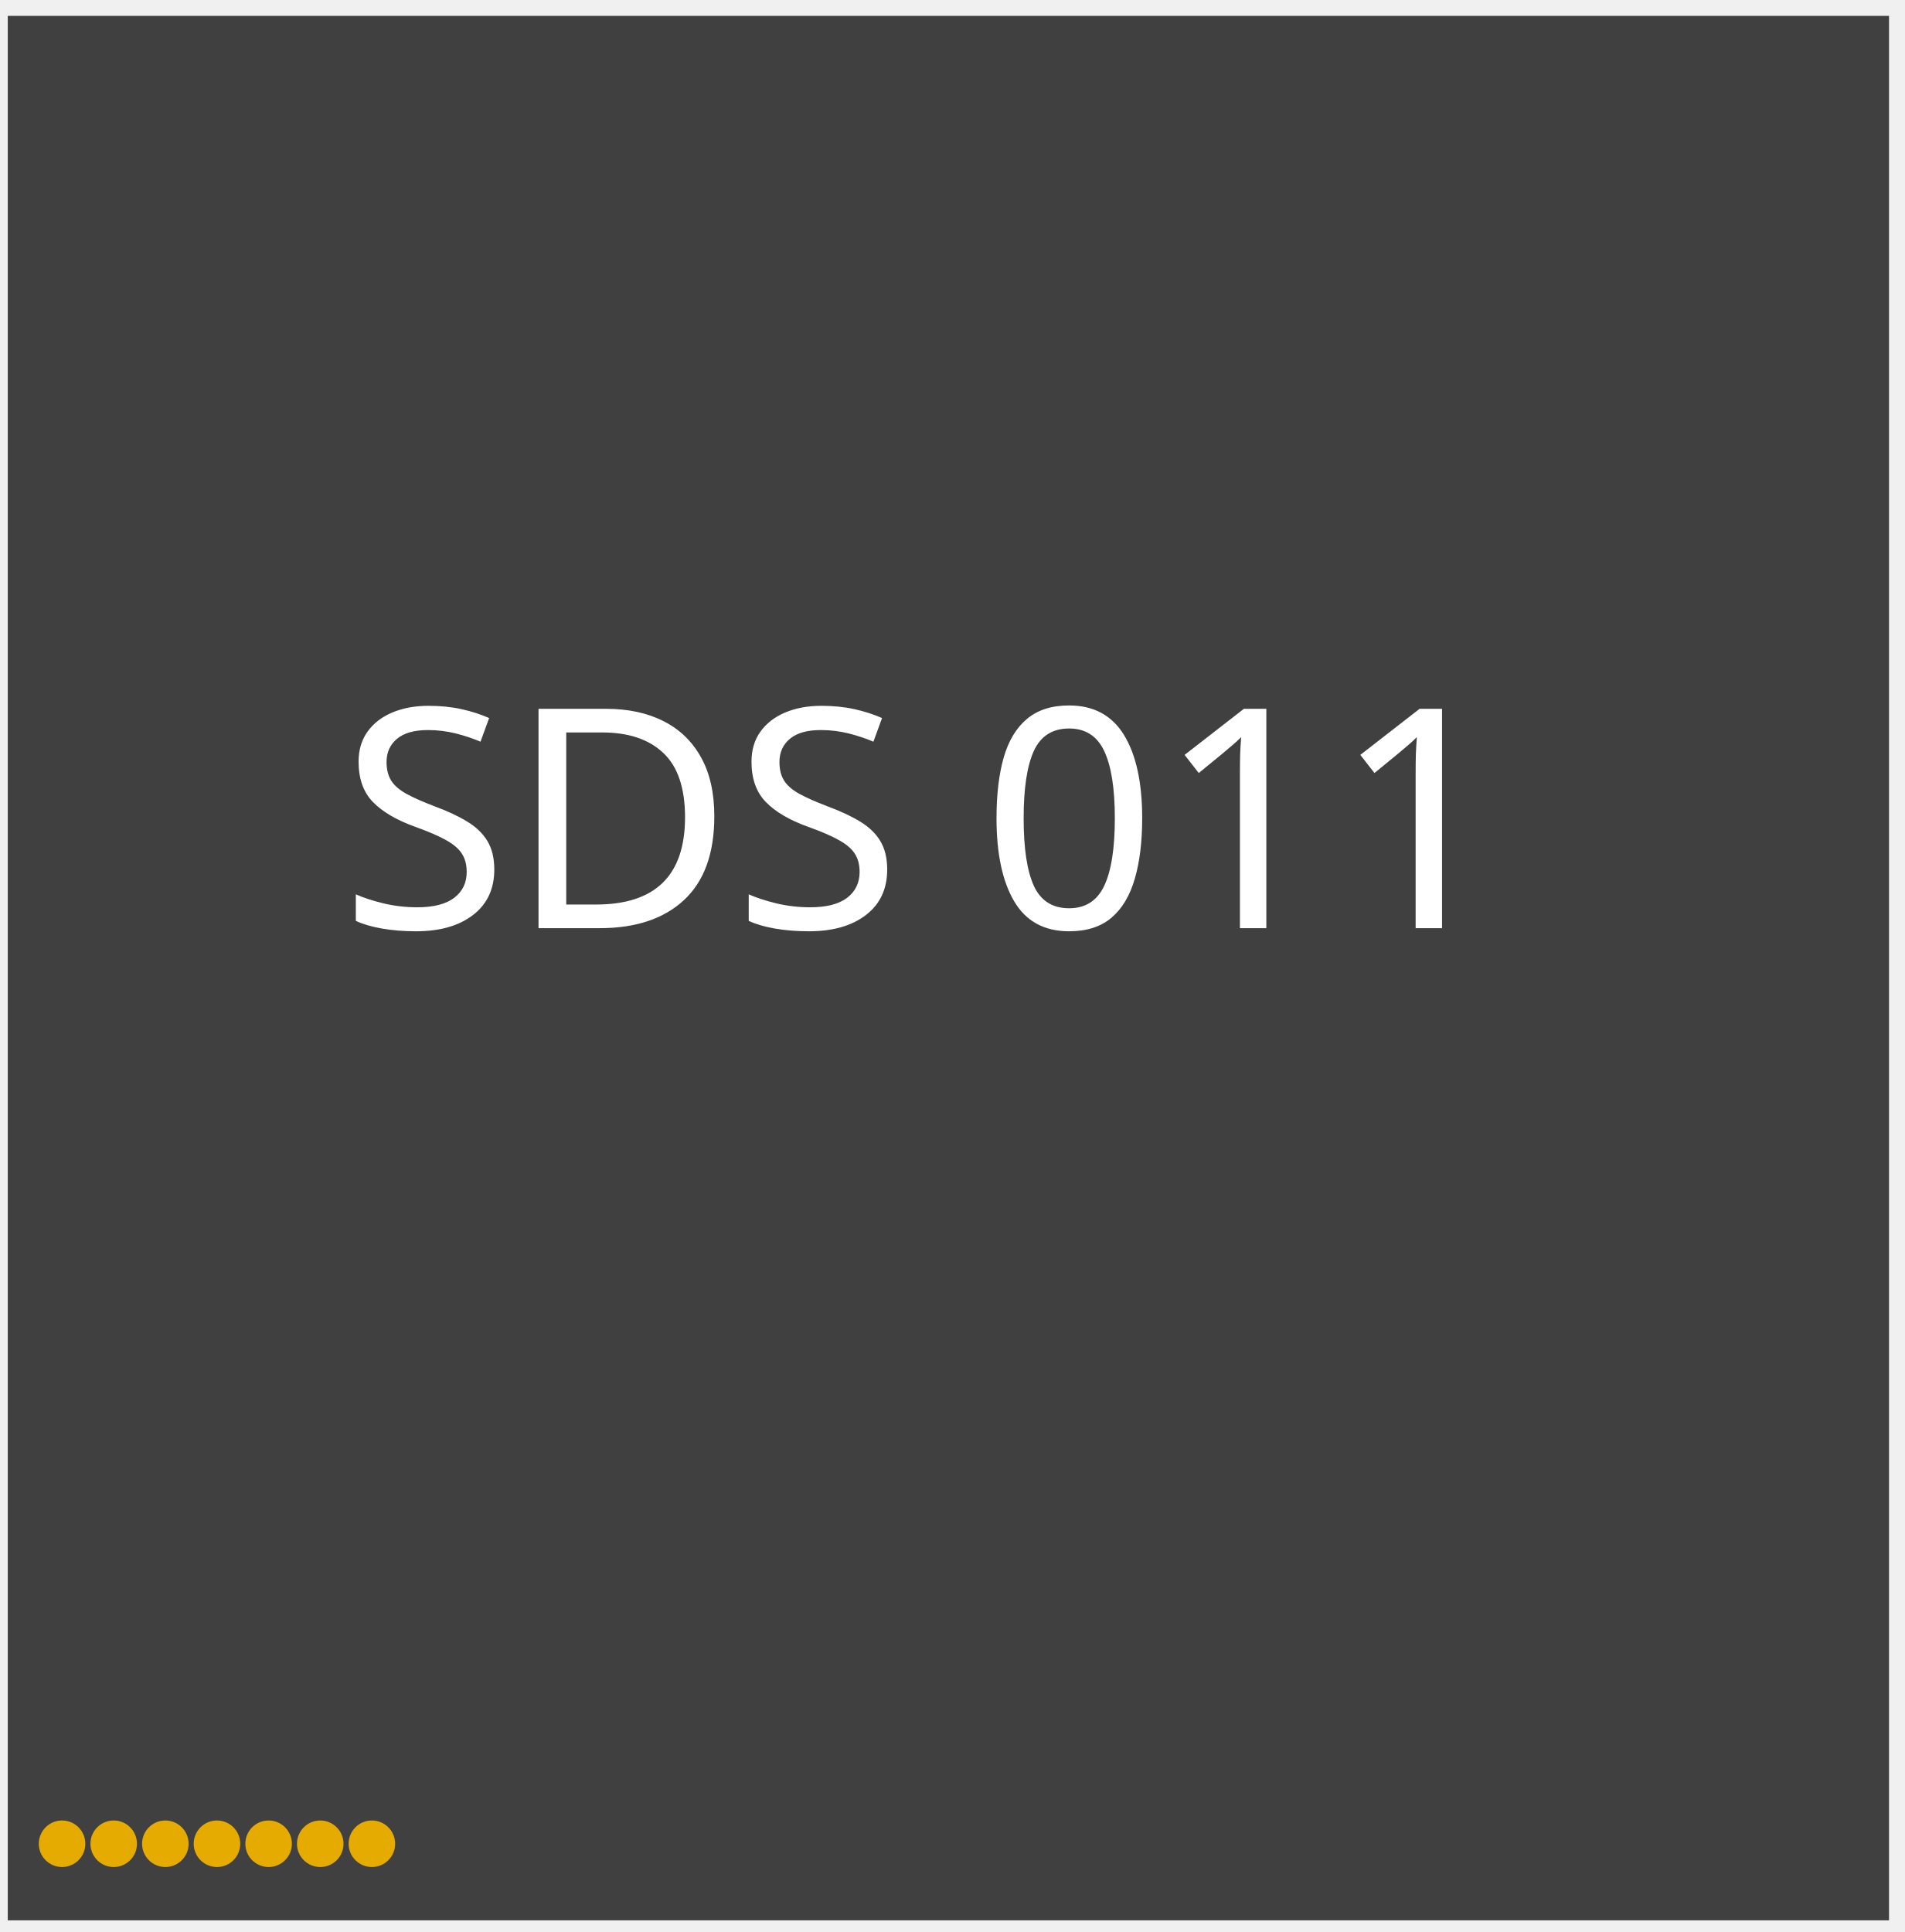
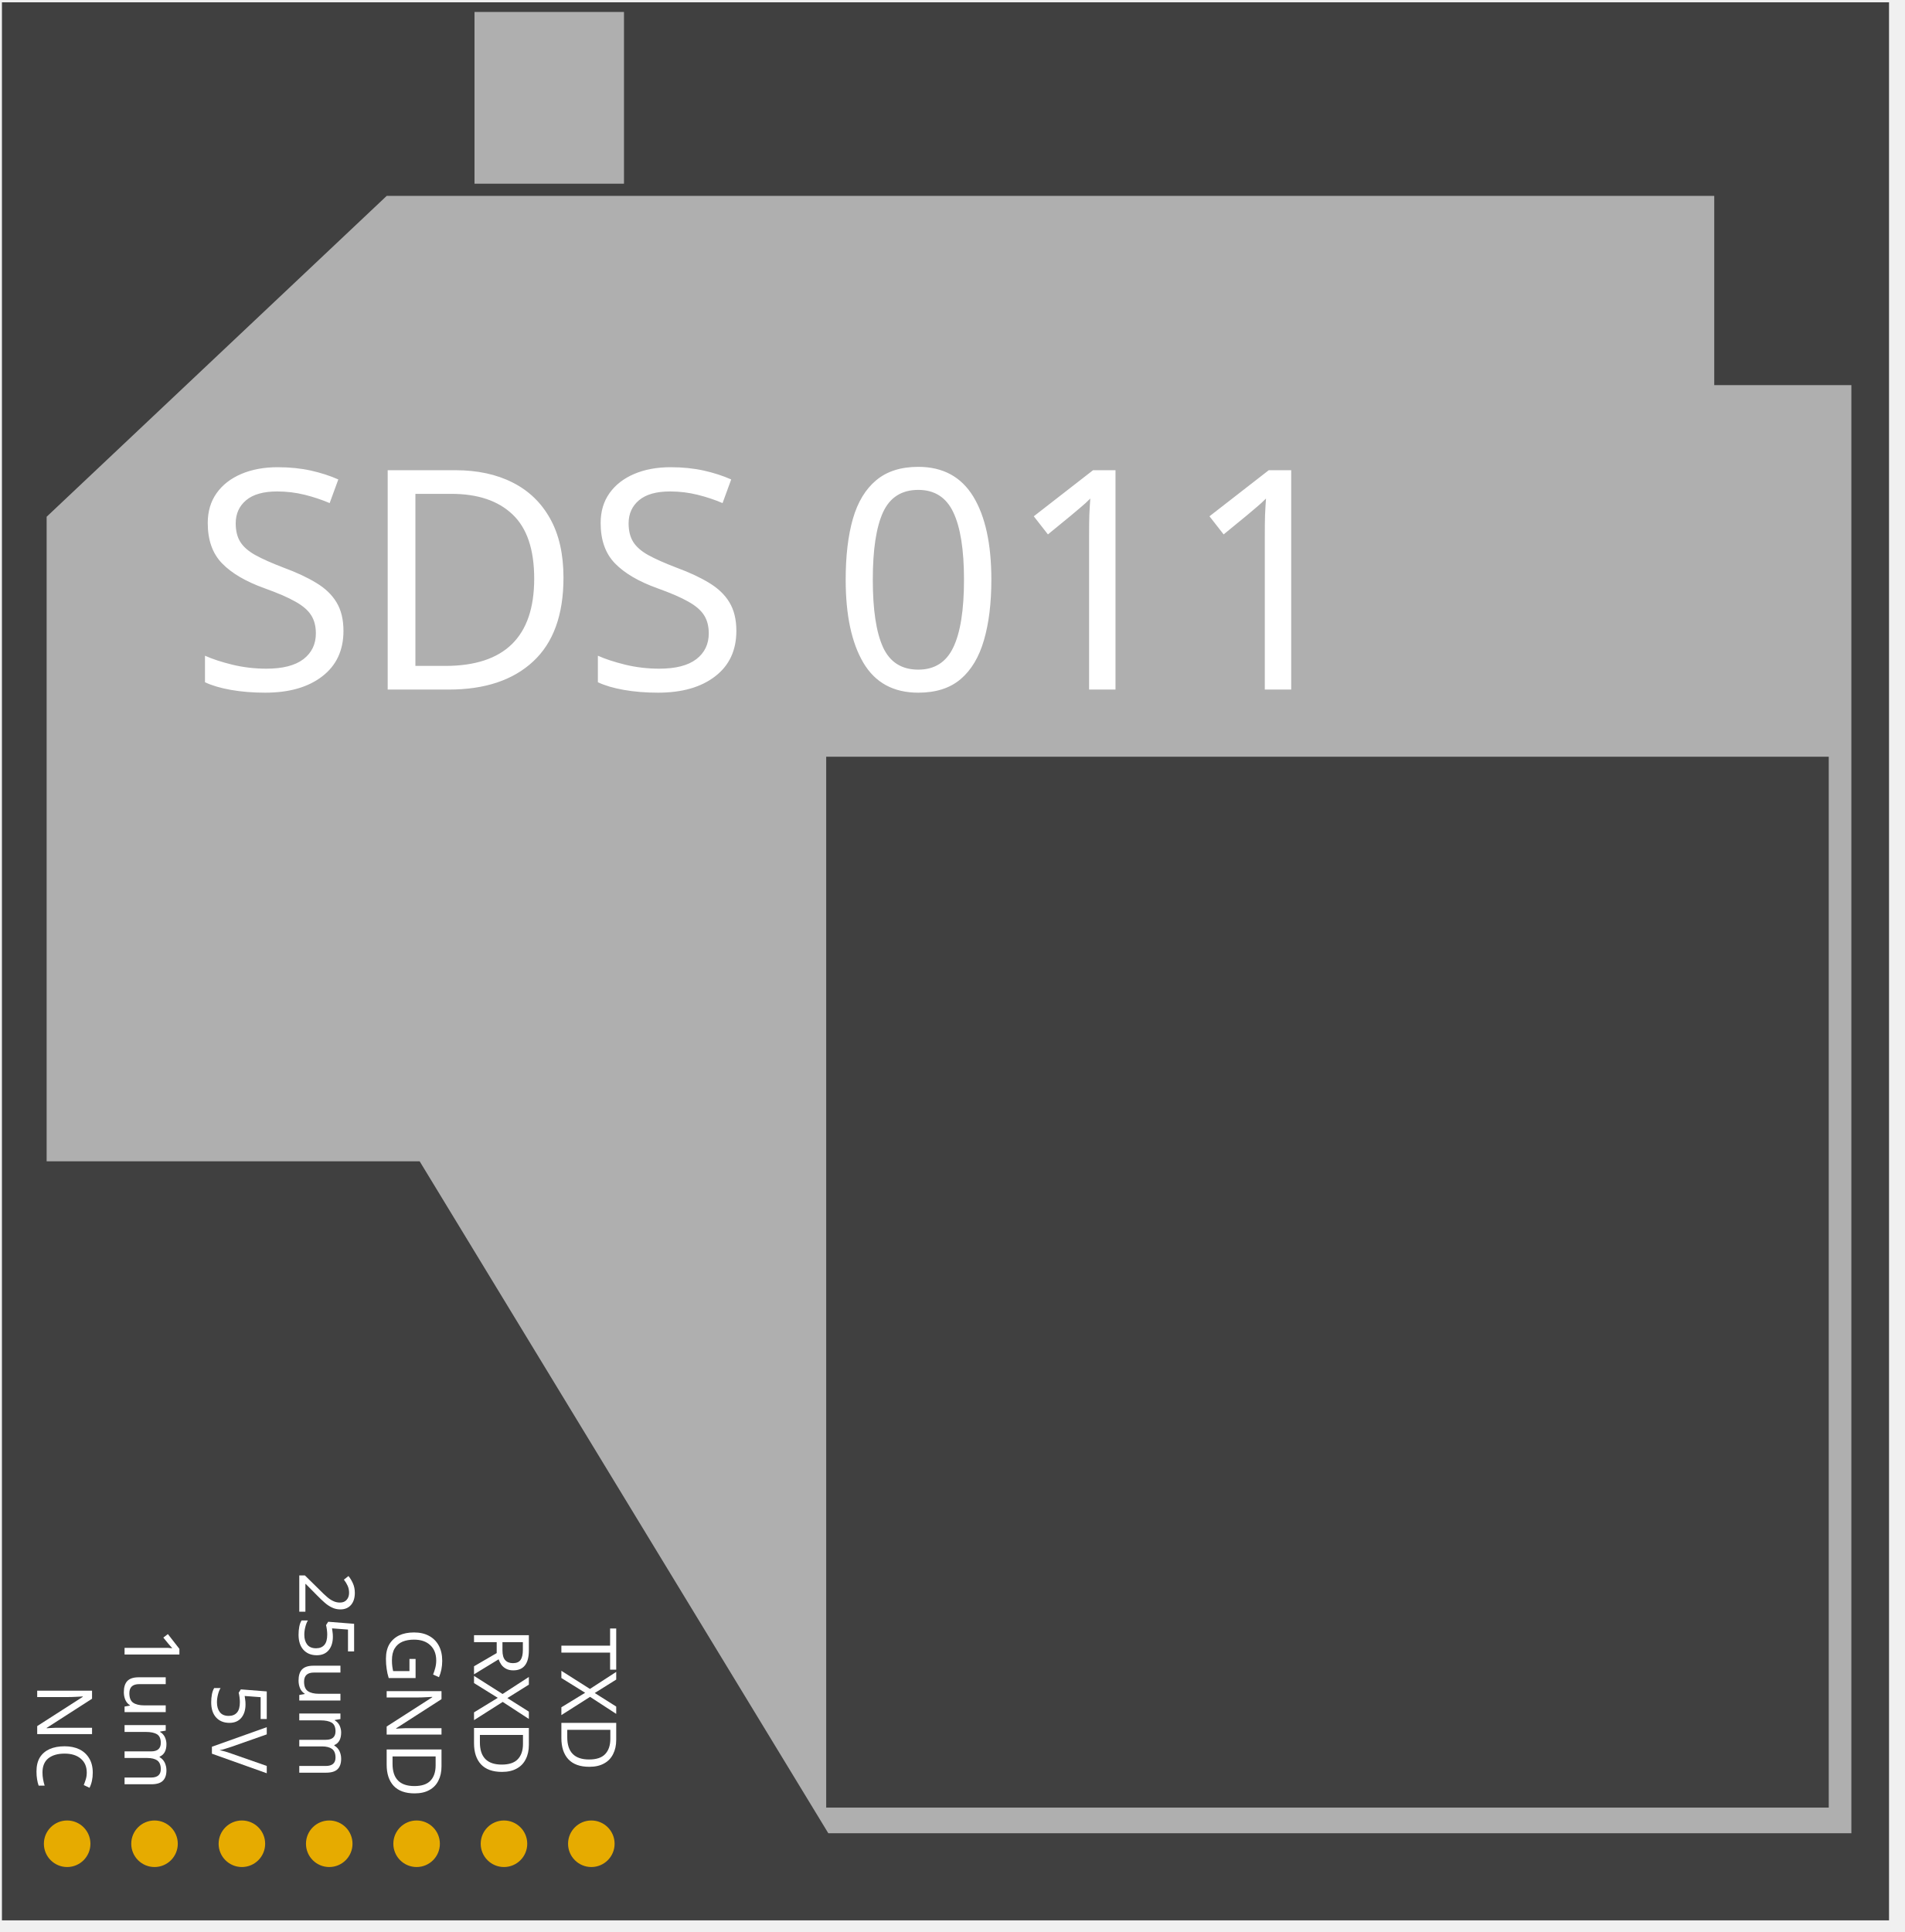
<svg xmlns="http://www.w3.org/2000/svg" width="70mm" height="71mm" viewBox="0 0 248.031 251.575" id="svg2" version="1.1">
  <defs id="defs4" />
  <g id="layer1" transform="translate(0,-800.7874)">
-     <rect style="fill:#404040;fill-opacity:1" id="rect3336" width="244.962" height="247.992" x="1.01" y="802.854" />
-     <circle style="fill:#e6ab00;fill-opacity:1" id="path3338" cx="8.081" cy="1040.872" r="3.03" />
-     <circle style="fill:#e6ab00;fill-opacity:1" id="path3338-7" cx="14.805" cy="1040.872" r="3.03" />
-     <circle style="fill:#e6ab00;fill-opacity:1" id="path3338-5" cx="21.529" cy="1040.872" r="3.03" />
-     <circle style="fill:#e6ab00;fill-opacity:1" id="path3338-3" cx="28.253" cy="1040.872" r="3.03" />
-     <circle style="fill:#e6ab00;fill-opacity:1" id="path3338-56" cx="34.977" cy="1040.872" r="3.03" />
-     <circle style="fill:#e6ab00;fill-opacity:1" id="path3338-2" cx="41.7" cy="1040.872" r="3.03" />
-     <circle style="fill:#e6ab00;fill-opacity:1" id="path3338-9" cx="48.424" cy="1040.872" r="3.03" />
-     <text xml:space="preserve" style="font-style:normal;font-weight:normal;font-size:40px;line-height:125%;font-family:sans-serif;letter-spacing:0px;word-spacing:0px;fill:#000000;fill-opacity:1;stroke:none;stroke-width:1px;stroke-linecap:butt;stroke-linejoin:miter;stroke-opacity:1" x="44.286" y="921.648" id="text3397">
-       <tspan id="tspan3399" x="44.286" y="921.648" style="fill:#ffffff">SDS 011</tspan>
+     <rect style="fill:#404040;fill-opacity:1" id="rect3336" width="245.72" height="249.76" x="0.253" y="801.087" />
+     <circle style="fill:#e6ab00;fill-opacity:1" id="path3338" cx="8.744" cy="1040.872" r="3.03" />
+     <circle style="fill:#e6ab00;fill-opacity:1" id="path3338-7" cx="20.12" cy="1040.872" r="3.03" />
+     <circle style="fill:#e6ab00;fill-opacity:1" id="path3338-5" cx="31.496" cy="1040.872" r="3.03" />
+     <circle style="fill:#e6ab00;fill-opacity:1" id="path3338-3" cx="42.871" cy="1040.872" r="3.03" />
+     <circle style="fill:#e6ab00;fill-opacity:1" id="path3338-56" cx="54.247" cy="1040.872" r="3.03" />
+     <circle style="fill:#e6ab00;fill-opacity:1" id="path3338-2" cx="65.623" cy="1040.872" r="3.03" />
+     <path style="fill:#afafaf;fill-rule:evenodd;stroke:none;stroke-width:1px;stroke-linecap:butt;stroke-linejoin:miter;stroke-opacity:1;fill-opacity:1" d="m 50.357,826.291 172.857,0 0,24.643 17.857,0 0,188.571 -133.214,0 -53.214,-87.5 -48.571,0 0,-83.929 z" id="path4224" />
+     <circle style="fill:#e6ab00;fill-opacity:1" id="path3338-9" cx="76.998" cy="1040.872" r="3.03" />
+     <rect style="opacity:1;fill:#404040;fill-opacity:1;stroke:none;stroke-width:2.963;stroke-miterlimit:4;stroke-dasharray:none;stroke-opacity:1" id="rect4236" width="130.544" height="136.84" x="107.581" y="899.324" />
+     <text xml:space="preserve" style="font-style:normal;font-weight:normal;font-size:40px;line-height:125%;font-family:sans-serif;letter-spacing:0px;word-spacing:0px;fill:#000000;fill-opacity:1;stroke:none;stroke-width:1px;stroke-linecap:butt;stroke-linejoin:miter;stroke-opacity:1" x="24.643" y="890.576" id="text3397">
+       <tspan id="tspan3399" x="24.643" y="890.576" style="font-style:normal;font-variant:normal;font-weight:normal;font-stretch:normal;font-family:OCRA;-inkscape-font-specification:OCRA;fill:#ffffff">SDS 011</tspan>
    </text>
+     <text xml:space="preserve" style="font-style:normal;font-weight:normal;font-size:10px;line-height:125%;font-family:sans-serif;letter-spacing:0px;word-spacing:0px;fill:#000000;fill-opacity:1;stroke:none;stroke-width:1px;stroke-linecap:butt;stroke-linejoin:miter;stroke-opacity:1" x="1019.974" y="-4.844" id="text4151" transform="matrix(0,1,-1,0,0,0)">
+       <tspan id="tspan4153" x="1019.974" y="-4.844" style="font-style:normal;font-variant:normal;font-weight:normal;font-stretch:normal;font-size:10px;font-family:OCRA;-inkscape-font-specification:OCRA;fill:#ffffff">NC</tspan>
+     </text>
+     <text xml:space="preserve" style="font-style:normal;font-weight:normal;font-size:10px;line-height:125%;font-family:sans-serif;letter-spacing:0px;word-spacing:0px;fill:#000000;fill-opacity:1;stroke:none;stroke-width:1px;stroke-linecap:butt;stroke-linejoin:miter;stroke-opacity:1" x="1012.678" y="-16.22" id="text4151-2" transform="matrix(0,1,-1,0,0,0)">
+       <tspan id="tspan4153-6" x="1012.678" y="-16.22" style="font-style:normal;font-variant:normal;font-weight:normal;font-stretch:normal;font-size:10px;font-family:OCRA;-inkscape-font-specification:OCRA;fill:#ffffff">1um</tspan>
+     </text>
+     <text xml:space="preserve" style="font-style:normal;font-weight:normal;font-size:10px;line-height:125%;font-family:sans-serif;letter-spacing:0px;word-spacing:0px;fill:#000000;fill-opacity:1;stroke:none;stroke-width:1px;stroke-linecap:butt;stroke-linejoin:miter;stroke-opacity:1" x="1019.974" y="-27.596" id="text4151-5" transform="matrix(0,1,-1,0,0,0)">
+       <tspan id="tspan4153-2" x="1019.974" y="-27.596" style="font-style:normal;font-variant:normal;font-weight:normal;font-stretch:normal;font-size:10px;font-family:OCRA;-inkscape-font-specification:OCRA;fill:#ffffff">5V</tspan>
+     </text>
+     <text xml:space="preserve" style="font-style:normal;font-weight:normal;font-size:10px;line-height:125%;font-family:sans-serif;letter-spacing:0px;word-spacing:0px;fill:#000000;fill-opacity:1;stroke:none;stroke-width:1px;stroke-linecap:butt;stroke-linejoin:miter;stroke-opacity:1" x="1005.451" y="-38.971" id="text4151-6" transform="matrix(0,1,-1,0,0,0)">
+       <tspan id="tspan4153-5" x="1005.451" y="-38.971" style="font-style:normal;font-variant:normal;font-weight:normal;font-stretch:normal;font-size:10px;font-family:OCRA;-inkscape-font-specification:OCRA;fill:#ffffff">25um</tspan>
+     </text>
+     <text xml:space="preserve" style="font-style:normal;font-weight:normal;font-size:10px;line-height:125%;font-family:sans-serif;letter-spacing:0px;word-spacing:0px;fill:#000000;fill-opacity:1;stroke:none;stroke-width:1px;stroke-linecap:butt;stroke-linejoin:miter;stroke-opacity:1" x="1012.748" y="-50.347" id="text4151-8" transform="matrix(0,1,-1,0,0,0)">
+       <tspan id="tspan4153-7" x="1012.748" y="-50.347" style="font-style:normal;font-variant:normal;font-weight:normal;font-stretch:normal;font-size:10px;font-family:OCRA;-inkscape-font-specification:OCRA;fill:#ffffff">GND</tspan>
+     </text>
+     <text xml:space="preserve" style="font-style:normal;font-weight:normal;font-size:10px;line-height:125%;font-family:sans-serif;letter-spacing:0px;word-spacing:0px;fill:#000000;fill-opacity:1;stroke:none;stroke-width:1px;stroke-linecap:butt;stroke-linejoin:miter;stroke-opacity:1" x="1012.748" y="-61.723" id="text4151-9" transform="matrix(0,1,-1,0,0,0)">
+       <tspan id="tspan4153-60" x="1012.748" y="-61.723" style="font-style:normal;font-variant:normal;font-weight:normal;font-stretch:normal;font-size:10px;font-family:OCRA;-inkscape-font-specification:OCRA;fill:#ffffff">RXD</tspan>
+     </text>
+     <text xml:space="preserve" style="font-style:normal;font-weight:normal;font-size:10px;line-height:125%;font-family:sans-serif;letter-spacing:0px;word-spacing:0px;fill:#000000;fill-opacity:1;stroke:none;stroke-width:1px;stroke-linecap:butt;stroke-linejoin:miter;stroke-opacity:1" x="1012.748" y="-73.098" id="text4151-4" transform="matrix(0,1,-1,0,0,0)">
+       <tspan id="tspan4153-1" x="1012.748" y="-73.098" style="font-style:normal;font-variant:normal;font-weight:normal;font-stretch:normal;font-size:10px;font-family:OCRA;-inkscape-font-specification:OCRA;fill:#ffffff">TXD</tspan>
+     </text>
+     <path style="fill:#afafaf;fill-opacity:1;fill-rule:evenodd;stroke:none;stroke-width:1px;stroke-linecap:butt;stroke-linejoin:miter;stroke-opacity:1" d="m 61.786,824.708 0,-22.363 19.464,0 0,22.363 z" id="path4226" />
  </g>
</svg>
